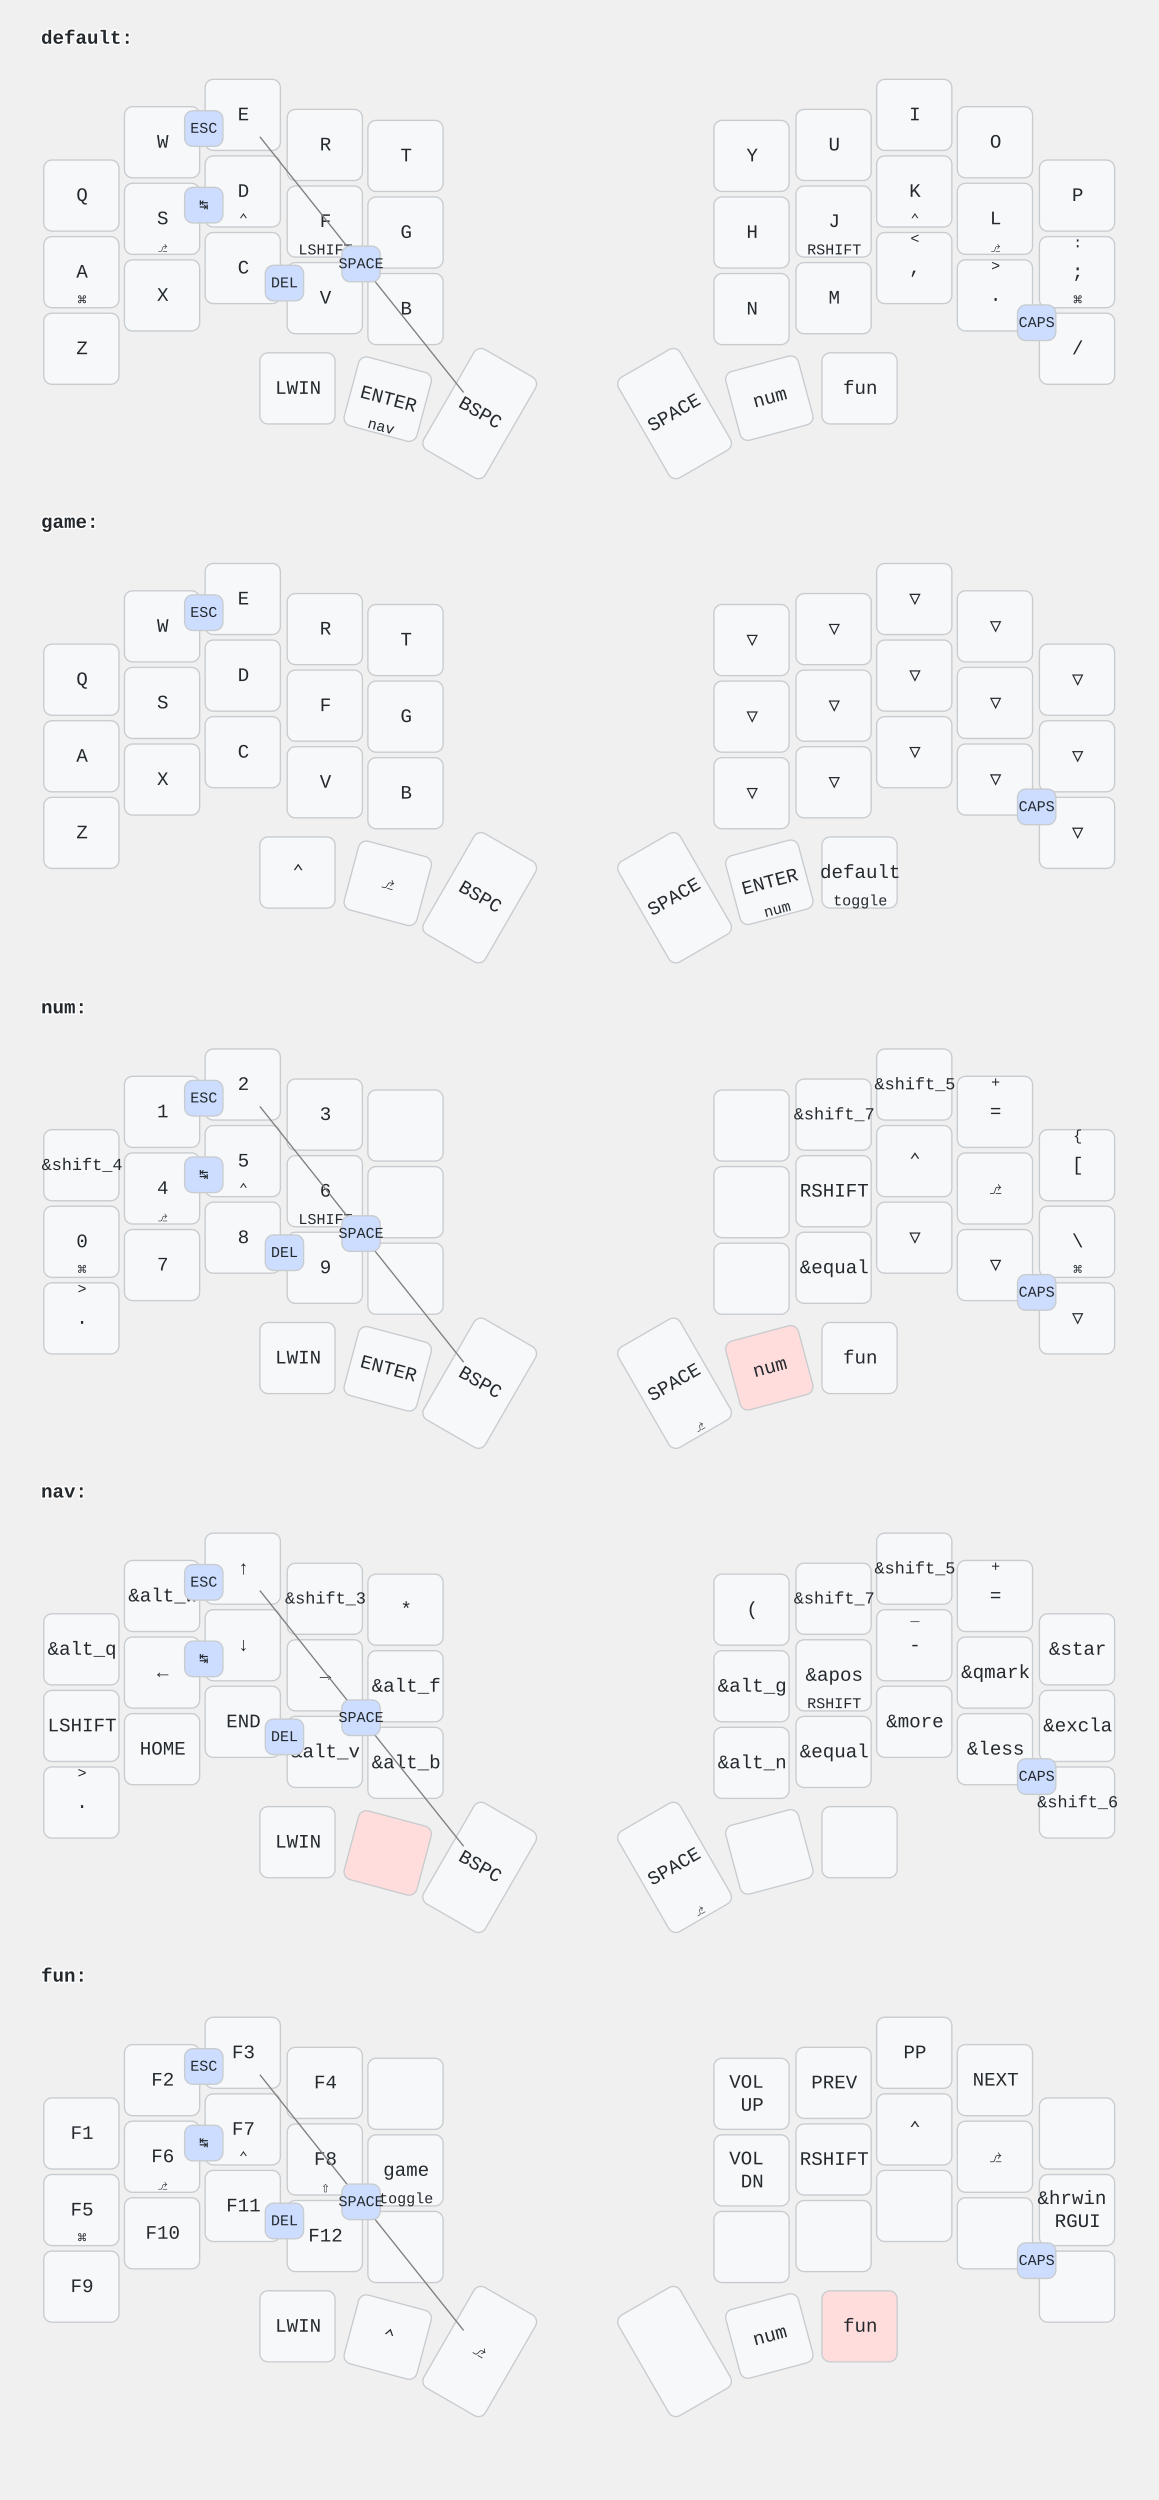
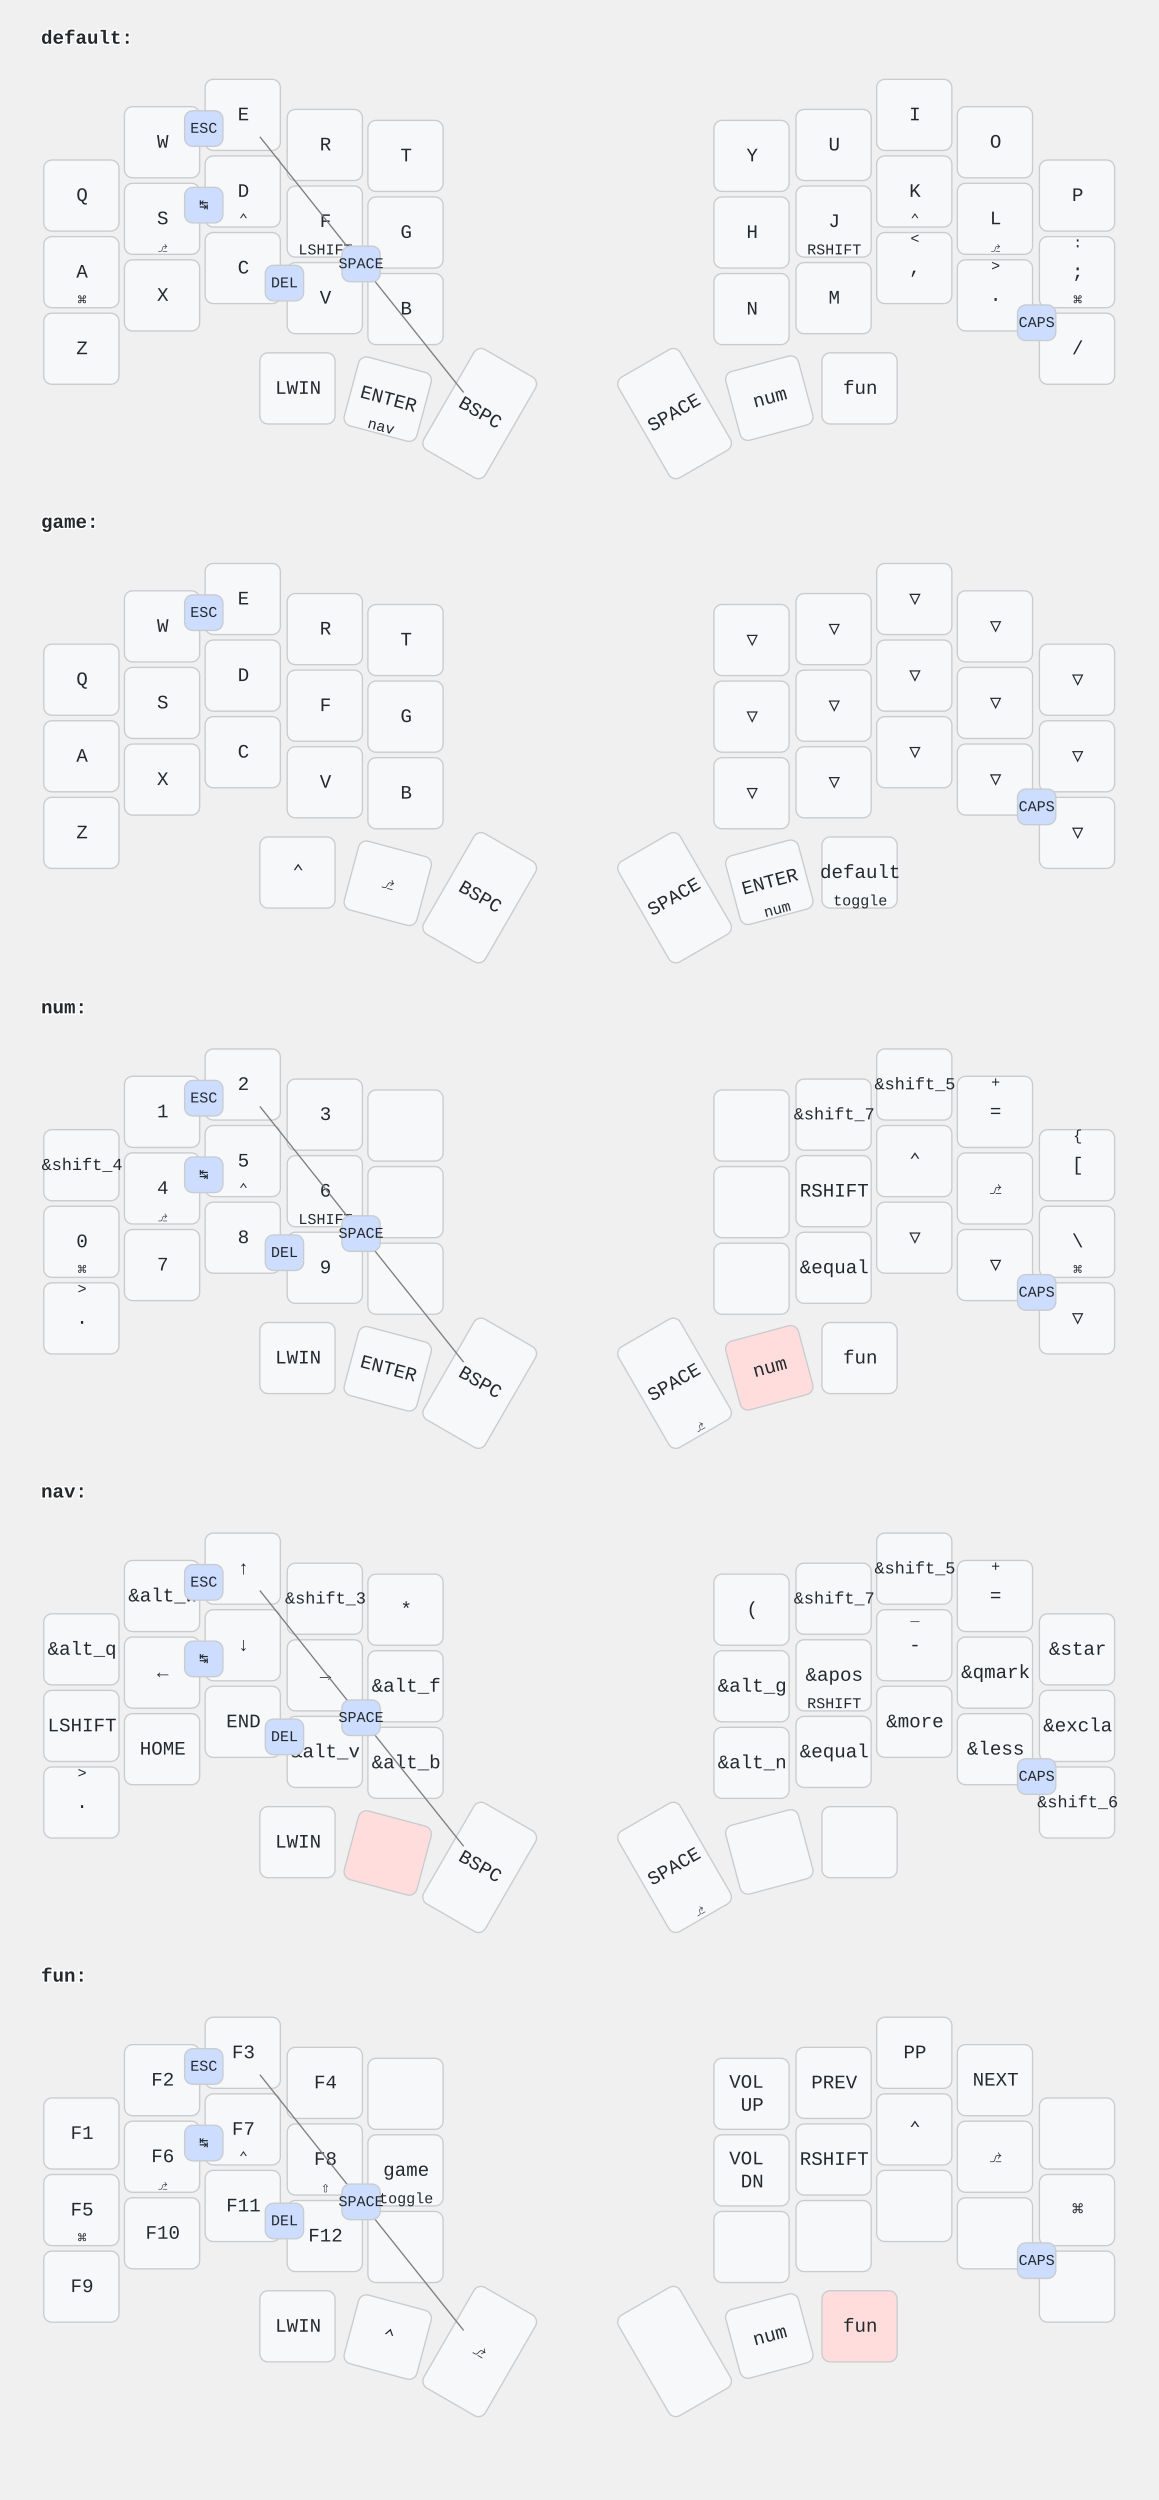
<svg xmlns="http://www.w3.org/2000/svg" width="847" height="1828" viewBox="0 0 847 1828" class="keymap">
  <style>/* font and background color specifications */
svg {
    font-family: SFMono-Regular,Consolas,Liberation Mono,Menlo,monospace;
    font-size: 14px;
    font-kerning: normal;
    text-rendering: optimizeLegibility;
    fill: #24292e;
}

/* default key styling */
rect {
    fill: #f6f8fa;
    stroke: #c9cccf;
    stroke-width: 1;
}

/* color accent for combo boxes */
rect.combo {
    fill: #cdf;
}

/* color accent for held keys */
rect.held, rect.combo.held {
    fill: #fdd;
}

/* color accent for ghost (optional) keys */
rect.ghost, rect.combo.ghost {
    fill: #ddd;
}

text {
    text-anchor: middle;
    dominant-baseline: middle;
}

/* styling for layer labels */
text.label {
    font-weight: bold;
    text-anchor: start;
    stroke: white;
    stroke-width: 2;
    paint-order: stroke;
}

/* styling for combo tap, and key hold/shifted label text */
text.combo, text.hold, text.shifted {
    font-size: 11px;
}

text.hold {
    text-anchor: middle;
    dominant-baseline: auto;
}

text.shifted {
    text-anchor: middle;
    dominant-baseline: hanging;
}

/* styling for hold/shifted label text in combo box */
text.combo.hold, text.combo.shifted {
    font-size: 8px;
}

/* styling for combo dendrons */
path {
    stroke-width: 1;
    stroke: gray;
    fill: none;
}
</style>
  <g transform="translate(30, 0)" class="layer-default">
    <text x="0" y="28" class="label" id="default">default:</text>
    <g transform="translate(0, 56)">
      <g transform="translate(30, 87)" class="key keypos-0">
        <rect rx="6" ry="6" x="-28" y="-26" width="55" height="52" class="key" />
        <text x="0" y="0" class="key tap">Q</text>
      </g>
      <g transform="translate(89, 48)" class="key keypos-1">
        <rect rx="6" ry="6" x="-28" y="-26" width="55" height="52" class="key" />
        <text x="0" y="0" class="key tap">W</text>
      </g>
      <g transform="translate(148, 28)" class="key keypos-2">
        <rect rx="6" ry="6" x="-28" y="-26" width="55" height="52" class="key" />
        <text x="0" y="0" class="key tap">E</text>
      </g>
      <g transform="translate(208, 50)" class="key keypos-3">
        <rect rx="6" ry="6" x="-28" y="-26" width="55" height="52" class="key" />
        <text x="0" y="0" class="key tap">R</text>
      </g>
      <g transform="translate(267, 58)" class="key keypos-4">
        <rect rx="6" ry="6" x="-28" y="-26" width="55" height="52" class="key" />
        <text x="0" y="0" class="key tap">T</text>
      </g>
      <g transform="translate(520, 58)" class="key keypos-5">
        <rect rx="6" ry="6" x="-28" y="-26" width="55" height="52" class="key" />
        <text x="0" y="0" class="key tap">Y</text>
      </g>
      <g transform="translate(580, 50)" class="key keypos-6">
        <rect rx="6" ry="6" x="-28" y="-26" width="55" height="52" class="key" />
        <text x="0" y="0" class="key tap">U</text>
      </g>
      <g transform="translate(639, 28)" class="key keypos-7">
        <rect rx="6" ry="6" x="-28" y="-26" width="55" height="52" class="key" />
        <text x="0" y="0" class="key tap">I</text>
      </g>
      <g transform="translate(698, 48)" class="key keypos-8">
        <rect rx="6" ry="6" x="-28" y="-26" width="55" height="52" class="key" />
        <text x="0" y="0" class="key tap">O</text>
      </g>
      <g transform="translate(758, 87)" class="key keypos-9">
        <rect rx="6" ry="6" x="-28" y="-26" width="55" height="52" class="key" />
        <text x="0" y="0" class="key tap">P</text>
      </g>
      <g transform="translate(30, 143)" class="key keypos-10">
        <rect rx="6" ry="6" x="-28" y="-26" width="55" height="52" class="key" />
        <text x="0" y="0" class="key tap">A</text>
        <text x="0" y="24" class="key hold">⌘</text>
      </g>
      <g transform="translate(89, 104)" class="key keypos-11">
        <rect rx="6" ry="6" x="-28" y="-26" width="55" height="52" class="key" />
        <text x="0" y="0" class="key tap">S</text>
        <text x="0" y="24" class="key hold">⎇</text>
      </g>
      <g transform="translate(148, 84)" class="key keypos-12">
        <rect rx="6" ry="6" x="-28" y="-26" width="55" height="52" class="key" />
        <text x="0" y="0" class="key tap">D</text>
        <text x="0" y="24" class="key hold">⌃</text>
      </g>
      <g transform="translate(208, 106)" class="key keypos-13">
        <rect rx="6" ry="6" x="-28" y="-26" width="55" height="52" class="key" />
        <text x="0" y="0" class="key tap">F</text>
        <text x="0" y="24" class="key hold">LSHIFT</text>
      </g>
      <g transform="translate(267, 114)" class="key keypos-14">
        <rect rx="6" ry="6" x="-28" y="-26" width="55" height="52" class="key" />
        <text x="0" y="0" class="key tap">G</text>
      </g>
      <g transform="translate(520, 114)" class="key keypos-15">
        <rect rx="6" ry="6" x="-28" y="-26" width="55" height="52" class="key" />
        <text x="0" y="0" class="key tap">H</text>
      </g>
      <g transform="translate(580, 106)" class="key keypos-16">
        <rect rx="6" ry="6" x="-28" y="-26" width="55" height="52" class="key" />
        <text x="0" y="0" class="key tap">J</text>
        <text x="0" y="24" class="key hold">RSHIFT</text>
      </g>
      <g transform="translate(639, 84)" class="key keypos-17">
        <rect rx="6" ry="6" x="-28" y="-26" width="55" height="52" class="key" />
        <text x="0" y="0" class="key tap">K</text>
        <text x="0" y="24" class="key hold">⌃</text>
      </g>
      <g transform="translate(698, 104)" class="key keypos-18">
        <rect rx="6" ry="6" x="-28" y="-26" width="55" height="52" class="key" />
        <text x="0" y="0" class="key tap">L</text>
        <text x="0" y="24" class="key hold">⎇</text>
      </g>
      <g transform="translate(758, 143)" class="key keypos-19">
        <rect rx="6" ry="6" x="-28" y="-26" width="55" height="52" class="key" />
        <text x="0" y="0" class="key tap">;</text>
        <text x="0" y="24" class="key hold">⌘</text>
        <text x="0" y="-24" class="key shifted">:</text>
      </g>
      <g transform="translate(30, 199)" class="key keypos-20">
        <rect rx="6" ry="6" x="-28" y="-26" width="55" height="52" class="key" />
        <text x="0" y="0" class="key tap">Z</text>
      </g>
      <g transform="translate(89, 160)" class="key keypos-21">
        <rect rx="6" ry="6" x="-28" y="-26" width="55" height="52" class="key" />
        <text x="0" y="0" class="key tap">X</text>
      </g>
      <g transform="translate(148, 140)" class="key keypos-22">
        <rect rx="6" ry="6" x="-28" y="-26" width="55" height="52" class="key" />
        <text x="0" y="0" class="key tap">C</text>
      </g>
      <g transform="translate(208, 162)" class="key keypos-23">
        <rect rx="6" ry="6" x="-28" y="-26" width="55" height="52" class="key" />
        <text x="0" y="0" class="key tap">V</text>
      </g>
      <g transform="translate(267, 170)" class="key keypos-24">
        <rect rx="6" ry="6" x="-28" y="-26" width="55" height="52" class="key" />
        <text x="0" y="0" class="key tap">B</text>
      </g>
      <g transform="translate(520, 170)" class="key keypos-25">
        <rect rx="6" ry="6" x="-28" y="-26" width="55" height="52" class="key" />
        <text x="0" y="0" class="key tap">N</text>
      </g>
      <g transform="translate(580, 162)" class="key keypos-26">
        <rect rx="6" ry="6" x="-28" y="-26" width="55" height="52" class="key" />
        <text x="0" y="0" class="key tap">M</text>
      </g>
      <g transform="translate(639, 140)" class="key keypos-27">
        <rect rx="6" ry="6" x="-28" y="-26" width="55" height="52" class="key" />
        <text x="0" y="0" class="key tap">,</text>
        <text x="0" y="-24" class="key shifted">&lt;</text>
      </g>
      <g transform="translate(698, 160)" class="key keypos-28">
        <rect rx="6" ry="6" x="-28" y="-26" width="55" height="52" class="key" />
        <text x="0" y="0" class="key tap">.</text>
        <text x="0" y="-24" class="key shifted">&gt;</text>
      </g>
      <g transform="translate(758, 199)" class="key keypos-29">
        <rect rx="6" ry="6" x="-28" y="-26" width="55" height="52" class="key" />
        <text x="0" y="0" class="key tap">/</text>
      </g>
      <g transform="translate(188, 228)" class="key keypos-30">
        <rect rx="6" ry="6" x="-28" y="-26" width="55" height="52" class="key" />
        <text x="0" y="0" class="key tap">LWIN</text>
      </g>
      <g transform="translate(254, 236) rotate(15.0)" class="key keypos-31">
        <rect rx="6" ry="6" x="-28" y="-26" width="55" height="52" class="key" />
        <text x="0" y="0" class="key tap">ENTER</text>
        <a href="#nav">
          <text x="0" y="24" class="key hold layer-activator">nav</text>
        </a>
      </g>
      <g transform="translate(321, 246) rotate(30.0)" class="key keypos-32">
        <rect rx="6" ry="6" x="-26" y="-42" width="52" height="85" class="key" />
        <text x="0" y="0" class="key tap">BSPC</text>
      </g>
      <g transform="translate(463, 246) rotate(-30.0)" class="key keypos-33">
        <rect rx="6" ry="6" x="-26" y="-42" width="52" height="85" class="key" />
        <text x="0" y="0" class="key tap">SPACE</text>
      </g>
      <g transform="translate(533, 235) rotate(-15.0)" class="key keypos-34">
        <rect rx="6" ry="6" x="-28" y="-26" width="55" height="52" class="key" />
        <a href="#num">
          <text x="0" y="0" class="key tap layer-activator">num</text>
        </a>
      </g>
      <g transform="translate(599, 228)" class="key keypos-35">
        <rect rx="6" ry="6" x="-28" y="-26" width="55" height="52" class="key" />
        <a href="#fun">
          <text x="0" y="0" class="key tap layer-activator">fun</text>
        </a>
      </g>
      <g class="combo combopos-0">
        <rect rx="6" ry="6" x="105" y="25" width="28" height="26" class="combo" />
        <text x="119" y="38" class="combo tap">ESC</text>
      </g>
      <g class="combo combopos-1">
        <rect rx="6" ry="6" x="105" y="81" width="28" height="26" class="combo" />
        <text x="119" y="94" class="combo tap">↹</text>
      </g>
      <g class="combo combopos-2">
        <rect rx="6" ry="6" x="714" y="167" width="28" height="26" class="combo" />
        <text x="728" y="180" class="combo tap">CAPS</text>
      </g>
      <g class="combo combopos-3">
        <rect rx="6" ry="6" x="164" y="138" width="28" height="26" class="combo" />
        <text x="178" y="151" class="combo tap">DEL</text>
      </g>
      <g class="combo combopos-4">
        <path d="M234,137 l-74,-93" class="combo" />
        <path d="M234,137 l75,94" class="combo" />
        <rect rx="6" ry="6" x="220" y="124" width="28" height="26" class="combo" />
        <text x="234" y="137" class="combo tap">SPACE</text>
      </g>
    </g>
  </g>
  <g transform="translate(30, 354)" class="layer-game">
    <text x="0" y="28" class="label" id="game">game:</text>
    <g transform="translate(0, 56)">
      <g transform="translate(30, 87)" class="key keypos-0">
        <rect rx="6" ry="6" x="-28" y="-26" width="55" height="52" class="key" />
        <text x="0" y="0" class="key tap">Q</text>
      </g>
      <g transform="translate(89, 48)" class="key keypos-1">
        <rect rx="6" ry="6" x="-28" y="-26" width="55" height="52" class="key" />
        <text x="0" y="0" class="key tap">W</text>
      </g>
      <g transform="translate(148, 28)" class="key keypos-2">
        <rect rx="6" ry="6" x="-28" y="-26" width="55" height="52" class="key" />
        <text x="0" y="0" class="key tap">E</text>
      </g>
      <g transform="translate(208, 50)" class="key keypos-3">
        <rect rx="6" ry="6" x="-28" y="-26" width="55" height="52" class="key" />
        <text x="0" y="0" class="key tap">R</text>
      </g>
      <g transform="translate(267, 58)" class="key keypos-4">
        <rect rx="6" ry="6" x="-28" y="-26" width="55" height="52" class="key" />
        <text x="0" y="0" class="key tap">T</text>
      </g>
      <g transform="translate(520, 58)" class="key trans keypos-5">
        <rect rx="6" ry="6" x="-28" y="-26" width="55" height="52" class="key trans" />
        <text x="0" y="0" class="key trans tap">▽</text>
      </g>
      <g transform="translate(580, 50)" class="key trans keypos-6">
        <rect rx="6" ry="6" x="-28" y="-26" width="55" height="52" class="key trans" />
        <text x="0" y="0" class="key trans tap">▽</text>
      </g>
      <g transform="translate(639, 28)" class="key trans keypos-7">
        <rect rx="6" ry="6" x="-28" y="-26" width="55" height="52" class="key trans" />
        <text x="0" y="0" class="key trans tap">▽</text>
      </g>
      <g transform="translate(698, 48)" class="key trans keypos-8">
        <rect rx="6" ry="6" x="-28" y="-26" width="55" height="52" class="key trans" />
        <text x="0" y="0" class="key trans tap">▽</text>
      </g>
      <g transform="translate(758, 87)" class="key trans keypos-9">
        <rect rx="6" ry="6" x="-28" y="-26" width="55" height="52" class="key trans" />
        <text x="0" y="0" class="key trans tap">▽</text>
      </g>
      <g transform="translate(30, 143)" class="key keypos-10">
        <rect rx="6" ry="6" x="-28" y="-26" width="55" height="52" class="key" />
        <text x="0" y="0" class="key tap">A</text>
      </g>
      <g transform="translate(89, 104)" class="key keypos-11">
        <rect rx="6" ry="6" x="-28" y="-26" width="55" height="52" class="key" />
        <text x="0" y="0" class="key tap">S</text>
      </g>
      <g transform="translate(148, 84)" class="key keypos-12">
        <rect rx="6" ry="6" x="-28" y="-26" width="55" height="52" class="key" />
        <text x="0" y="0" class="key tap">D</text>
      </g>
      <g transform="translate(208, 106)" class="key keypos-13">
        <rect rx="6" ry="6" x="-28" y="-26" width="55" height="52" class="key" />
        <text x="0" y="0" class="key tap">F</text>
      </g>
      <g transform="translate(267, 114)" class="key keypos-14">
        <rect rx="6" ry="6" x="-28" y="-26" width="55" height="52" class="key" />
        <text x="0" y="0" class="key tap">G</text>
      </g>
      <g transform="translate(520, 114)" class="key trans keypos-15">
        <rect rx="6" ry="6" x="-28" y="-26" width="55" height="52" class="key trans" />
        <text x="0" y="0" class="key trans tap">▽</text>
      </g>
      <g transform="translate(580, 106)" class="key trans keypos-16">
        <rect rx="6" ry="6" x="-28" y="-26" width="55" height="52" class="key trans" />
        <text x="0" y="0" class="key trans tap">▽</text>
      </g>
      <g transform="translate(639, 84)" class="key trans keypos-17">
        <rect rx="6" ry="6" x="-28" y="-26" width="55" height="52" class="key trans" />
        <text x="0" y="0" class="key trans tap">▽</text>
      </g>
      <g transform="translate(698, 104)" class="key trans keypos-18">
        <rect rx="6" ry="6" x="-28" y="-26" width="55" height="52" class="key trans" />
        <text x="0" y="0" class="key trans tap">▽</text>
      </g>
      <g transform="translate(758, 143)" class="key trans keypos-19">
        <rect rx="6" ry="6" x="-28" y="-26" width="55" height="52" class="key trans" />
        <text x="0" y="0" class="key trans tap">▽</text>
      </g>
      <g transform="translate(30, 199)" class="key keypos-20">
        <rect rx="6" ry="6" x="-28" y="-26" width="55" height="52" class="key" />
        <text x="0" y="0" class="key tap">Z</text>
      </g>
      <g transform="translate(89, 160)" class="key keypos-21">
        <rect rx="6" ry="6" x="-28" y="-26" width="55" height="52" class="key" />
        <text x="0" y="0" class="key tap">X</text>
      </g>
      <g transform="translate(148, 140)" class="key keypos-22">
        <rect rx="6" ry="6" x="-28" y="-26" width="55" height="52" class="key" />
        <text x="0" y="0" class="key tap">C</text>
      </g>
      <g transform="translate(208, 162)" class="key keypos-23">
        <rect rx="6" ry="6" x="-28" y="-26" width="55" height="52" class="key" />
        <text x="0" y="0" class="key tap">V</text>
      </g>
      <g transform="translate(267, 170)" class="key keypos-24">
        <rect rx="6" ry="6" x="-28" y="-26" width="55" height="52" class="key" />
        <text x="0" y="0" class="key tap">B</text>
      </g>
      <g transform="translate(520, 170)" class="key trans keypos-25">
        <rect rx="6" ry="6" x="-28" y="-26" width="55" height="52" class="key trans" />
        <text x="0" y="0" class="key trans tap">▽</text>
      </g>
      <g transform="translate(580, 162)" class="key trans keypos-26">
        <rect rx="6" ry="6" x="-28" y="-26" width="55" height="52" class="key trans" />
        <text x="0" y="0" class="key trans tap">▽</text>
      </g>
      <g transform="translate(639, 140)" class="key trans keypos-27">
        <rect rx="6" ry="6" x="-28" y="-26" width="55" height="52" class="key trans" />
        <text x="0" y="0" class="key trans tap">▽</text>
      </g>
      <g transform="translate(698, 160)" class="key trans keypos-28">
        <rect rx="6" ry="6" x="-28" y="-26" width="55" height="52" class="key trans" />
        <text x="0" y="0" class="key trans tap">▽</text>
      </g>
      <g transform="translate(758, 199)" class="key trans keypos-29">
        <rect rx="6" ry="6" x="-28" y="-26" width="55" height="52" class="key trans" />
        <text x="0" y="0" class="key trans tap">▽</text>
      </g>
      <g transform="translate(188, 228)" class="key keypos-30">
        <rect rx="6" ry="6" x="-28" y="-26" width="55" height="52" class="key" />
        <text x="0" y="0" class="key tap">⌃</text>
      </g>
      <g transform="translate(254, 236) rotate(15.0)" class="key keypos-31">
        <rect rx="6" ry="6" x="-28" y="-26" width="55" height="52" class="key" />
        <text x="0" y="0" class="key tap">⎇</text>
      </g>
      <g transform="translate(321, 246) rotate(30.0)" class="key keypos-32">
        <rect rx="6" ry="6" x="-26" y="-42" width="52" height="85" class="key" />
        <text x="0" y="0" class="key tap">BSPC</text>
      </g>
      <g transform="translate(463, 246) rotate(-30.0)" class="key keypos-33">
        <rect rx="6" ry="6" x="-26" y="-42" width="52" height="85" class="key" />
        <text x="0" y="0" class="key tap">SPACE</text>
      </g>
      <g transform="translate(533, 235) rotate(-15.0)" class="key keypos-34">
        <rect rx="6" ry="6" x="-28" y="-26" width="55" height="52" class="key" />
        <text x="0" y="0" class="key tap">ENTER</text>
        <a href="#num">
          <text x="0" y="24" class="key hold layer-activator">num</text>
        </a>
      </g>
      <g transform="translate(599, 228)" class="key keypos-35">
        <rect rx="6" ry="6" x="-28" y="-26" width="55" height="52" class="key" />
        <a href="#default">
          <text x="0" y="0" class="key tap layer-activator">default</text>
        </a>
        <text x="0" y="24" class="key hold">toggle</text>
      </g>
      <g class="combo combopos-0">
        <rect rx="6" ry="6" x="105" y="25" width="28" height="26" class="combo" />
        <text x="119" y="38" class="combo tap">ESC</text>
      </g>
      <g class="combo combopos-1">
        <rect rx="6" ry="6" x="714" y="167" width="28" height="26" class="combo" />
        <text x="728" y="180" class="combo tap">CAPS</text>
      </g>
    </g>
  </g>
  <g transform="translate(30, 709)" class="layer-num">
    <text x="0" y="28" class="label" id="num">num:</text>
    <g transform="translate(0, 56)">
      <g transform="translate(30, 87)" class="key keypos-0">
        <rect rx="6" ry="6" x="-28" y="-26" width="55" height="52" class="key" />
        <text x="0" y="0" class="key tap">
          <tspan style="font-size: 88%">&amp;shift_4</tspan>
        </text>
      </g>
      <g transform="translate(89, 48)" class="key keypos-1">
        <rect rx="6" ry="6" x="-28" y="-26" width="55" height="52" class="key" />
        <text x="0" y="0" class="key tap">1</text>
      </g>
      <g transform="translate(148, 28)" class="key keypos-2">
        <rect rx="6" ry="6" x="-28" y="-26" width="55" height="52" class="key" />
        <text x="0" y="0" class="key tap">2</text>
      </g>
      <g transform="translate(208, 50)" class="key keypos-3">
        <rect rx="6" ry="6" x="-28" y="-26" width="55" height="52" class="key" />
        <text x="0" y="0" class="key tap">3</text>
      </g>
      <g transform="translate(267, 58)" class="key keypos-4">
        <rect rx="6" ry="6" x="-28" y="-26" width="55" height="52" class="key" />
      </g>
      <g transform="translate(520, 58)" class="key keypos-5">
        <rect rx="6" ry="6" x="-28" y="-26" width="55" height="52" class="key" />
      </g>
      <g transform="translate(580, 50)" class="key keypos-6">
        <rect rx="6" ry="6" x="-28" y="-26" width="55" height="52" class="key" />
        <text x="0" y="0" class="key tap">
          <tspan style="font-size: 88%">&amp;shift_7</tspan>
        </text>
      </g>
      <g transform="translate(639, 28)" class="key keypos-7">
        <rect rx="6" ry="6" x="-28" y="-26" width="55" height="52" class="key" />
        <text x="0" y="0" class="key tap">
          <tspan style="font-size: 88%">&amp;shift_5</tspan>
        </text>
      </g>
      <g transform="translate(698, 48)" class="key keypos-8">
        <rect rx="6" ry="6" x="-28" y="-26" width="55" height="52" class="key" />
        <text x="0" y="0" class="key tap">=</text>
        <text x="0" y="-24" class="key shifted">+</text>
      </g>
      <g transform="translate(758, 87)" class="key keypos-9">
        <rect rx="6" ry="6" x="-28" y="-26" width="55" height="52" class="key" />
        <text x="0" y="0" class="key tap">[</text>
        <text x="0" y="-24" class="key shifted">{</text>
      </g>
      <g transform="translate(30, 143)" class="key keypos-10">
        <rect rx="6" ry="6" x="-28" y="-26" width="55" height="52" class="key" />
        <text x="0" y="0" class="key tap">0</text>
        <text x="0" y="24" class="key hold">⌘</text>
      </g>
      <g transform="translate(89, 104)" class="key keypos-11">
        <rect rx="6" ry="6" x="-28" y="-26" width="55" height="52" class="key" />
        <text x="0" y="0" class="key tap">4</text>
        <text x="0" y="24" class="key hold">⎇</text>
      </g>
      <g transform="translate(148, 84)" class="key keypos-12">
        <rect rx="6" ry="6" x="-28" y="-26" width="55" height="52" class="key" />
        <text x="0" y="0" class="key tap">5</text>
        <text x="0" y="24" class="key hold">⌃</text>
      </g>
      <g transform="translate(208, 106)" class="key keypos-13">
        <rect rx="6" ry="6" x="-28" y="-26" width="55" height="52" class="key" />
        <text x="0" y="0" class="key tap">6</text>
        <text x="0" y="24" class="key hold">LSHIFT</text>
      </g>
      <g transform="translate(267, 114)" class="key keypos-14">
        <rect rx="6" ry="6" x="-28" y="-26" width="55" height="52" class="key" />
      </g>
      <g transform="translate(520, 114)" class="key keypos-15">
        <rect rx="6" ry="6" x="-28" y="-26" width="55" height="52" class="key" />
      </g>
      <g transform="translate(580, 106)" class="key keypos-16">
        <rect rx="6" ry="6" x="-28" y="-26" width="55" height="52" class="key" />
        <text x="0" y="0" class="key tap">RSHIFT</text>
      </g>
      <g transform="translate(639, 84)" class="key keypos-17">
        <rect rx="6" ry="6" x="-28" y="-26" width="55" height="52" class="key" />
        <text x="0" y="0" class="key tap">⌃</text>
      </g>
      <g transform="translate(698, 104)" class="key keypos-18">
        <rect rx="6" ry="6" x="-28" y="-26" width="55" height="52" class="key" />
        <text x="0" y="0" class="key tap">⎇</text>
      </g>
      <g transform="translate(758, 143)" class="key keypos-19">
        <rect rx="6" ry="6" x="-28" y="-26" width="55" height="52" class="key" />
        <text x="0" y="0" class="key tap">\</text>
        <text x="0" y="24" class="key hold">⌘</text>
      </g>
      <g transform="translate(30, 199)" class="key keypos-20">
        <rect rx="6" ry="6" x="-28" y="-26" width="55" height="52" class="key" />
        <text x="0" y="0" class="key tap">.</text>
        <text x="0" y="-24" class="key shifted">&gt;</text>
      </g>
      <g transform="translate(89, 160)" class="key keypos-21">
        <rect rx="6" ry="6" x="-28" y="-26" width="55" height="52" class="key" />
        <text x="0" y="0" class="key tap">7</text>
      </g>
      <g transform="translate(148, 140)" class="key keypos-22">
        <rect rx="6" ry="6" x="-28" y="-26" width="55" height="52" class="key" />
        <text x="0" y="0" class="key tap">8</text>
      </g>
      <g transform="translate(208, 162)" class="key keypos-23">
        <rect rx="6" ry="6" x="-28" y="-26" width="55" height="52" class="key" />
        <text x="0" y="0" class="key tap">9</text>
      </g>
      <g transform="translate(267, 170)" class="key keypos-24">
        <rect rx="6" ry="6" x="-28" y="-26" width="55" height="52" class="key" />
      </g>
      <g transform="translate(520, 170)" class="key keypos-25">
        <rect rx="6" ry="6" x="-28" y="-26" width="55" height="52" class="key" />
      </g>
      <g transform="translate(580, 162)" class="key keypos-26">
        <rect rx="6" ry="6" x="-28" y="-26" width="55" height="52" class="key" />
        <text x="0" y="0" class="key tap">&amp;equal</text>
      </g>
      <g transform="translate(639, 140)" class="key trans keypos-27">
        <rect rx="6" ry="6" x="-28" y="-26" width="55" height="52" class="key trans" />
        <text x="0" y="0" class="key trans tap">▽</text>
      </g>
      <g transform="translate(698, 160)" class="key trans keypos-28">
        <rect rx="6" ry="6" x="-28" y="-26" width="55" height="52" class="key trans" />
        <text x="0" y="0" class="key trans tap">▽</text>
      </g>
      <g transform="translate(758, 199)" class="key trans keypos-29">
        <rect rx="6" ry="6" x="-28" y="-26" width="55" height="52" class="key trans" />
        <text x="0" y="0" class="key trans tap">▽</text>
      </g>
      <g transform="translate(188, 228)" class="key keypos-30">
        <rect rx="6" ry="6" x="-28" y="-26" width="55" height="52" class="key" />
        <text x="0" y="0" class="key tap">LWIN</text>
      </g>
      <g transform="translate(254, 236) rotate(15.0)" class="key keypos-31">
        <rect rx="6" ry="6" x="-28" y="-26" width="55" height="52" class="key" />
        <text x="0" y="0" class="key tap">ENTER</text>
      </g>
      <g transform="translate(321, 246) rotate(30.0)" class="key keypos-32">
        <rect rx="6" ry="6" x="-26" y="-42" width="52" height="85" class="key" />
        <text x="0" y="0" class="key tap">BSPC</text>
      </g>
      <g transform="translate(463, 246) rotate(-30.0)" class="key keypos-33">
        <rect rx="6" ry="6" x="-26" y="-42" width="52" height="85" class="key" />
        <text x="0" y="0" class="key tap">SPACE</text>
        <text x="0" y="40" class="key hold">⎇</text>
      </g>
      <g transform="translate(533, 235) rotate(-15.0)" class="key held keypos-34">
        <rect rx="6" ry="6" x="-28" y="-26" width="55" height="52" class="key held" />
        <a href="#num">
          <text x="0" y="0" class="key held tap layer-activator">num</text>
        </a>
      </g>
      <g transform="translate(599, 228)" class="key keypos-35">
        <rect rx="6" ry="6" x="-28" y="-26" width="55" height="52" class="key" />
        <a href="#fun">
          <text x="0" y="0" class="key tap layer-activator">fun</text>
        </a>
      </g>
      <g class="combo combopos-0">
        <rect rx="6" ry="6" x="105" y="25" width="28" height="26" class="combo" />
        <text x="119" y="38" class="combo tap">ESC</text>
      </g>
      <g class="combo combopos-1">
        <rect rx="6" ry="6" x="105" y="81" width="28" height="26" class="combo" />
        <text x="119" y="94" class="combo tap">↹</text>
      </g>
      <g class="combo combopos-2">
        <rect rx="6" ry="6" x="714" y="167" width="28" height="26" class="combo" />
        <text x="728" y="180" class="combo tap">CAPS</text>
      </g>
      <g class="combo combopos-3">
        <rect rx="6" ry="6" x="164" y="138" width="28" height="26" class="combo" />
        <text x="178" y="151" class="combo tap">DEL</text>
      </g>
      <g class="combo combopos-4">
        <path d="M234,137 l-74,-93" class="combo" />
        <path d="M234,137 l75,94" class="combo" />
        <rect rx="6" ry="6" x="220" y="124" width="28" height="26" class="combo" />
        <text x="234" y="137" class="combo tap">SPACE</text>
      </g>
    </g>
  </g>
  <g transform="translate(30, 1063)" class="layer-nav">
    <text x="0" y="28" class="label" id="nav">nav:</text>
    <g transform="translate(0, 56)">
      <g transform="translate(30, 87)" class="key keypos-0">
        <rect rx="6" ry="6" x="-28" y="-26" width="55" height="52" class="key" />
        <text x="0" y="0" class="key tap">&amp;alt_q</text>
      </g>
      <g transform="translate(89, 48)" class="key keypos-1">
        <rect rx="6" ry="6" x="-28" y="-26" width="55" height="52" class="key" />
        <text x="0" y="0" class="key tap">&amp;alt_w</text>
      </g>
      <g transform="translate(148, 28)" class="key keypos-2">
        <rect rx="6" ry="6" x="-28" y="-26" width="55" height="52" class="key" />
        <text x="0" y="0" class="key tap">↑</text>
      </g>
      <g transform="translate(208, 50)" class="key keypos-3">
        <rect rx="6" ry="6" x="-28" y="-26" width="55" height="52" class="key" />
        <text x="0" y="0" class="key tap">
          <tspan style="font-size: 88%">&amp;shift_3</tspan>
        </text>
      </g>
      <g transform="translate(267, 58)" class="key keypos-4">
        <rect rx="6" ry="6" x="-28" y="-26" width="55" height="52" class="key" />
        <text x="0" y="0" class="key tap">*</text>
      </g>
      <g transform="translate(520, 58)" class="key keypos-5">
        <rect rx="6" ry="6" x="-28" y="-26" width="55" height="52" class="key" />
        <text x="0" y="0" class="key tap">(</text>
      </g>
      <g transform="translate(580, 50)" class="key keypos-6">
        <rect rx="6" ry="6" x="-28" y="-26" width="55" height="52" class="key" />
        <text x="0" y="0" class="key tap">
          <tspan style="font-size: 88%">&amp;shift_7</tspan>
        </text>
      </g>
      <g transform="translate(639, 28)" class="key keypos-7">
        <rect rx="6" ry="6" x="-28" y="-26" width="55" height="52" class="key" />
        <text x="0" y="0" class="key tap">
          <tspan style="font-size: 88%">&amp;shift_5</tspan>
        </text>
      </g>
      <g transform="translate(698, 48)" class="key keypos-8">
        <rect rx="6" ry="6" x="-28" y="-26" width="55" height="52" class="key" />
        <text x="0" y="0" class="key tap">=</text>
        <text x="0" y="-24" class="key shifted">+</text>
      </g>
      <g transform="translate(758, 87)" class="key keypos-9">
        <rect rx="6" ry="6" x="-28" y="-26" width="55" height="52" class="key" />
        <text x="0" y="0" class="key tap">&amp;star</text>
      </g>
      <g transform="translate(30, 143)" class="key keypos-10">
        <rect rx="6" ry="6" x="-28" y="-26" width="55" height="52" class="key" />
        <text x="0" y="0" class="key tap">LSHIFT</text>
      </g>
      <g transform="translate(89, 104)" class="key keypos-11">
        <rect rx="6" ry="6" x="-28" y="-26" width="55" height="52" class="key" />
        <text x="0" y="0" class="key tap">←</text>
      </g>
      <g transform="translate(148, 84)" class="key keypos-12">
        <rect rx="6" ry="6" x="-28" y="-26" width="55" height="52" class="key" />
        <text x="0" y="0" class="key tap">↓</text>
      </g>
      <g transform="translate(208, 106)" class="key keypos-13">
        <rect rx="6" ry="6" x="-28" y="-26" width="55" height="52" class="key" />
        <text x="0" y="0" class="key tap">→</text>
      </g>
      <g transform="translate(267, 114)" class="key keypos-14">
        <rect rx="6" ry="6" x="-28" y="-26" width="55" height="52" class="key" />
        <text x="0" y="0" class="key tap">&amp;alt_f</text>
      </g>
      <g transform="translate(520, 114)" class="key keypos-15">
        <rect rx="6" ry="6" x="-28" y="-26" width="55" height="52" class="key" />
        <text x="0" y="0" class="key tap">&amp;alt_g</text>
      </g>
      <g transform="translate(580, 106)" class="key keypos-16">
        <rect rx="6" ry="6" x="-28" y="-26" width="55" height="52" class="key" />
        <text x="0" y="0" class="key tap">&amp;apos</text>
        <text x="0" y="24" class="key hold">RSHIFT</text>
      </g>
      <g transform="translate(639, 84)" class="key keypos-17">
        <rect rx="6" ry="6" x="-28" y="-26" width="55" height="52" class="key" />
        <text x="0" y="0" class="key tap">-</text>
        <text x="0" y="-24" class="key shifted">_</text>
      </g>
      <g transform="translate(698, 104)" class="key keypos-18">
        <rect rx="6" ry="6" x="-28" y="-26" width="55" height="52" class="key" />
        <text x="0" y="0" class="key tap">&amp;qmark</text>
      </g>
      <g transform="translate(758, 143)" class="key keypos-19">
        <rect rx="6" ry="6" x="-28" y="-26" width="55" height="52" class="key" />
        <text x="0" y="0" class="key tap">&amp;excla</text>
      </g>
      <g transform="translate(30, 199)" class="key keypos-20">
        <rect rx="6" ry="6" x="-28" y="-26" width="55" height="52" class="key" />
        <text x="0" y="0" class="key tap">.</text>
        <text x="0" y="-24" class="key shifted">&gt;</text>
      </g>
      <g transform="translate(89, 160)" class="key keypos-21">
        <rect rx="6" ry="6" x="-28" y="-26" width="55" height="52" class="key" />
        <text x="0" y="0" class="key tap">HOME</text>
      </g>
      <g transform="translate(148, 140)" class="key keypos-22">
        <rect rx="6" ry="6" x="-28" y="-26" width="55" height="52" class="key" />
        <text x="0" y="0" class="key tap">END</text>
      </g>
      <g transform="translate(208, 162)" class="key keypos-23">
        <rect rx="6" ry="6" x="-28" y="-26" width="55" height="52" class="key" />
        <text x="0" y="0" class="key tap">&amp;alt_v</text>
      </g>
      <g transform="translate(267, 170)" class="key keypos-24">
        <rect rx="6" ry="6" x="-28" y="-26" width="55" height="52" class="key" />
        <text x="0" y="0" class="key tap">&amp;alt_b</text>
      </g>
      <g transform="translate(520, 170)" class="key keypos-25">
        <rect rx="6" ry="6" x="-28" y="-26" width="55" height="52" class="key" />
        <text x="0" y="0" class="key tap">&amp;alt_n</text>
      </g>
      <g transform="translate(580, 162)" class="key keypos-26">
        <rect rx="6" ry="6" x="-28" y="-26" width="55" height="52" class="key" />
        <text x="0" y="0" class="key tap">&amp;equal</text>
      </g>
      <g transform="translate(639, 140)" class="key keypos-27">
        <rect rx="6" ry="6" x="-28" y="-26" width="55" height="52" class="key" />
        <text x="0" y="0" class="key tap">&amp;more</text>
      </g>
      <g transform="translate(698, 160)" class="key keypos-28">
        <rect rx="6" ry="6" x="-28" y="-26" width="55" height="52" class="key" />
        <text x="0" y="0" class="key tap">&amp;less</text>
      </g>
      <g transform="translate(758, 199)" class="key keypos-29">
        <rect rx="6" ry="6" x="-28" y="-26" width="55" height="52" class="key" />
        <text x="0" y="0" class="key tap">
          <tspan style="font-size: 88%">&amp;shift_6</tspan>
        </text>
      </g>
      <g transform="translate(188, 228)" class="key keypos-30">
        <rect rx="6" ry="6" x="-28" y="-26" width="55" height="52" class="key" />
        <text x="0" y="0" class="key tap">LWIN</text>
      </g>
      <g transform="translate(254, 236) rotate(15.0)" class="key held keypos-31">
        <rect rx="6" ry="6" x="-28" y="-26" width="55" height="52" class="key held" />
      </g>
      <g transform="translate(321, 246) rotate(30.0)" class="key keypos-32">
        <rect rx="6" ry="6" x="-26" y="-42" width="52" height="85" class="key" />
        <text x="0" y="0" class="key tap">BSPC</text>
      </g>
      <g transform="translate(463, 246) rotate(-30.0)" class="key keypos-33">
        <rect rx="6" ry="6" x="-26" y="-42" width="52" height="85" class="key" />
        <text x="0" y="0" class="key tap">SPACE</text>
        <text x="0" y="40" class="key hold">⎇</text>
      </g>
      <g transform="translate(533, 235) rotate(-15.0)" class="key keypos-34">
        <rect rx="6" ry="6" x="-28" y="-26" width="55" height="52" class="key" />
      </g>
      <g transform="translate(599, 228)" class="key keypos-35">
        <rect rx="6" ry="6" x="-28" y="-26" width="55" height="52" class="key" />
      </g>
      <g class="combo combopos-0">
        <rect rx="6" ry="6" x="105" y="25" width="28" height="26" class="combo" />
        <text x="119" y="38" class="combo tap">ESC</text>
      </g>
      <g class="combo combopos-1">
        <rect rx="6" ry="6" x="105" y="81" width="28" height="26" class="combo" />
        <text x="119" y="94" class="combo tap">↹</text>
      </g>
      <g class="combo combopos-2">
        <rect rx="6" ry="6" x="714" y="167" width="28" height="26" class="combo" />
        <text x="728" y="180" class="combo tap">CAPS</text>
      </g>
      <g class="combo combopos-3">
        <rect rx="6" ry="6" x="164" y="138" width="28" height="26" class="combo" />
        <text x="178" y="151" class="combo tap">DEL</text>
      </g>
      <g class="combo combopos-4">
        <path d="M234,137 l-74,-93" class="combo" />
        <path d="M234,137 l75,94" class="combo" />
        <rect rx="6" ry="6" x="220" y="124" width="28" height="26" class="combo" />
        <text x="234" y="137" class="combo tap">SPACE</text>
      </g>
    </g>
  </g>
  <g transform="translate(30, 1417)" class="layer-fun">
    <text x="0" y="28" class="label" id="fun">fun:</text>
    <g transform="translate(0, 56)">
      <g transform="translate(30, 87)" class="key keypos-0">
        <rect rx="6" ry="6" x="-28" y="-26" width="55" height="52" class="key" />
        <text x="0" y="0" class="key tap">F1</text>
      </g>
      <g transform="translate(89, 48)" class="key keypos-1">
        <rect rx="6" ry="6" x="-28" y="-26" width="55" height="52" class="key" />
        <text x="0" y="0" class="key tap">F2</text>
      </g>
      <g transform="translate(148, 28)" class="key keypos-2">
        <rect rx="6" ry="6" x="-28" y="-26" width="55" height="52" class="key" />
        <text x="0" y="0" class="key tap">F3</text>
      </g>
      <g transform="translate(208, 50)" class="key keypos-3">
        <rect rx="6" ry="6" x="-28" y="-26" width="55" height="52" class="key" />
        <text x="0" y="0" class="key tap">F4</text>
      </g>
      <g transform="translate(267, 58)" class="key keypos-4">
        <rect rx="6" ry="6" x="-28" y="-26" width="55" height="52" class="key" />
      </g>
      <g transform="translate(520, 58)" class="key keypos-5">
        <rect rx="6" ry="6" x="-28" y="-26" width="55" height="52" class="key" />
        <text x="0" y="0" class="key tap">
          <tspan x="0" dy="-0.6em">VOL</tspan>
          <tspan x="0" dy="1.2em">UP</tspan>
        </text>
      </g>
      <g transform="translate(580, 50)" class="key keypos-6">
        <rect rx="6" ry="6" x="-28" y="-26" width="55" height="52" class="key" />
        <text x="0" y="0" class="key tap">PREV</text>
      </g>
      <g transform="translate(639, 28)" class="key keypos-7">
        <rect rx="6" ry="6" x="-28" y="-26" width="55" height="52" class="key" />
        <text x="0" y="0" class="key tap">PP</text>
      </g>
      <g transform="translate(698, 48)" class="key keypos-8">
        <rect rx="6" ry="6" x="-28" y="-26" width="55" height="52" class="key" />
        <text x="0" y="0" class="key tap">NEXT</text>
      </g>
      <g transform="translate(758, 87)" class="key keypos-9">
        <rect rx="6" ry="6" x="-28" y="-26" width="55" height="52" class="key" />
      </g>
      <g transform="translate(30, 143)" class="key keypos-10">
        <rect rx="6" ry="6" x="-28" y="-26" width="55" height="52" class="key" />
        <text x="0" y="0" class="key tap">F5</text>
        <text x="0" y="24" class="key hold">⌘</text>
      </g>
      <g transform="translate(89, 104)" class="key keypos-11">
        <rect rx="6" ry="6" x="-28" y="-26" width="55" height="52" class="key" />
        <text x="0" y="0" class="key tap">F6</text>
        <text x="0" y="24" class="key hold">⎇</text>
      </g>
      <g transform="translate(148, 84)" class="key keypos-12">
        <rect rx="6" ry="6" x="-28" y="-26" width="55" height="52" class="key" />
        <text x="0" y="0" class="key tap">F7</text>
        <text x="0" y="24" class="key hold">⌃</text>
      </g>
      <g transform="translate(208, 106)" class="key keypos-13">
        <rect rx="6" ry="6" x="-28" y="-26" width="55" height="52" class="key" />
        <text x="0" y="0" class="key tap">F8</text>
        <text x="0" y="24" class="key hold">⇧</text>
      </g>
      <g transform="translate(267, 114)" class="key keypos-14">
        <rect rx="6" ry="6" x="-28" y="-26" width="55" height="52" class="key" />
        <a href="#game">
          <text x="0" y="0" class="key tap layer-activator">game</text>
        </a>
        <text x="0" y="24" class="key hold">toggle</text>
      </g>
      <g transform="translate(520, 114)" class="key keypos-15">
        <rect rx="6" ry="6" x="-28" y="-26" width="55" height="52" class="key" />
        <text x="0" y="0" class="key tap">
          <tspan x="0" dy="-0.6em">VOL</tspan>
          <tspan x="0" dy="1.2em">DN</tspan>
        </text>
      </g>
      <g transform="translate(580, 106)" class="key keypos-16">
        <rect rx="6" ry="6" x="-28" y="-26" width="55" height="52" class="key" />
        <text x="0" y="0" class="key tap">RSHIFT</text>
      </g>
      <g transform="translate(639, 84)" class="key keypos-17">
        <rect rx="6" ry="6" x="-28" y="-26" width="55" height="52" class="key" />
        <text x="0" y="0" class="key tap">⌃</text>
      </g>
      <g transform="translate(698, 104)" class="key keypos-18">
        <rect rx="6" ry="6" x="-28" y="-26" width="55" height="52" class="key" />
        <text x="0" y="0" class="key tap">⎇</text>
      </g>
      <g transform="translate(758, 143)" class="key keypos-19">
        <rect rx="6" ry="6" x="-28" y="-26" width="55" height="52" class="key" />
-         <text x="0" y="0" class="key tap">
-           <tspan x="0" dy="-0.6em">&amp;hrwin</tspan>
-           <tspan x="0" dy="1.2em">RGUI</tspan>
-         </text>
+         <text x="0" y="0" class="key tap">⌘</text>
      </g>
      <g transform="translate(30, 199)" class="key keypos-20">
        <rect rx="6" ry="6" x="-28" y="-26" width="55" height="52" class="key" />
        <text x="0" y="0" class="key tap">F9</text>
      </g>
      <g transform="translate(89, 160)" class="key keypos-21">
        <rect rx="6" ry="6" x="-28" y="-26" width="55" height="52" class="key" />
        <text x="0" y="0" class="key tap">F10</text>
      </g>
      <g transform="translate(148, 140)" class="key keypos-22">
        <rect rx="6" ry="6" x="-28" y="-26" width="55" height="52" class="key" />
        <text x="0" y="0" class="key tap">F11</text>
      </g>
      <g transform="translate(208, 162)" class="key keypos-23">
        <rect rx="6" ry="6" x="-28" y="-26" width="55" height="52" class="key" />
        <text x="0" y="0" class="key tap">F12</text>
      </g>
      <g transform="translate(267, 170)" class="key keypos-24">
        <rect rx="6" ry="6" x="-28" y="-26" width="55" height="52" class="key" />
      </g>
      <g transform="translate(520, 170)" class="key keypos-25">
        <rect rx="6" ry="6" x="-28" y="-26" width="55" height="52" class="key" />
      </g>
      <g transform="translate(580, 162)" class="key keypos-26">
        <rect rx="6" ry="6" x="-28" y="-26" width="55" height="52" class="key" />
      </g>
      <g transform="translate(639, 140)" class="key keypos-27">
        <rect rx="6" ry="6" x="-28" y="-26" width="55" height="52" class="key" />
      </g>
      <g transform="translate(698, 160)" class="key keypos-28">
        <rect rx="6" ry="6" x="-28" y="-26" width="55" height="52" class="key" />
      </g>
      <g transform="translate(758, 199)" class="key keypos-29">
        <rect rx="6" ry="6" x="-28" y="-26" width="55" height="52" class="key" />
      </g>
      <g transform="translate(188, 228)" class="key keypos-30">
        <rect rx="6" ry="6" x="-28" y="-26" width="55" height="52" class="key" />
        <text x="0" y="0" class="key tap">LWIN</text>
      </g>
      <g transform="translate(254, 236) rotate(15.0)" class="key keypos-31">
        <rect rx="6" ry="6" x="-28" y="-26" width="55" height="52" class="key" />
        <text x="0" y="0" class="key tap">⌃</text>
      </g>
      <g transform="translate(321, 246) rotate(30.0)" class="key keypos-32">
        <rect rx="6" ry="6" x="-26" y="-42" width="52" height="85" class="key" />
        <text x="0" y="0" class="key tap">⎇</text>
      </g>
      <g transform="translate(463, 246) rotate(-30.0)" class="key keypos-33">
        <rect rx="6" ry="6" x="-26" y="-42" width="52" height="85" class="key" />
      </g>
      <g transform="translate(533, 235) rotate(-15.0)" class="key keypos-34">
        <rect rx="6" ry="6" x="-28" y="-26" width="55" height="52" class="key" />
        <a href="#num">
          <text x="0" y="0" class="key tap layer-activator">num</text>
        </a>
      </g>
      <g transform="translate(599, 228)" class="key held keypos-35">
        <rect rx="6" ry="6" x="-28" y="-26" width="55" height="52" class="key held" />
        <a href="#fun">
          <text x="0" y="0" class="key held tap layer-activator">fun</text>
        </a>
      </g>
      <g class="combo combopos-0">
        <rect rx="6" ry="6" x="105" y="25" width="28" height="26" class="combo" />
        <text x="119" y="38" class="combo tap">ESC</text>
      </g>
      <g class="combo combopos-1">
        <rect rx="6" ry="6" x="105" y="81" width="28" height="26" class="combo" />
        <text x="119" y="94" class="combo tap">↹</text>
      </g>
      <g class="combo combopos-2">
        <rect rx="6" ry="6" x="714" y="167" width="28" height="26" class="combo" />
        <text x="728" y="180" class="combo tap">CAPS</text>
      </g>
      <g class="combo combopos-3">
        <rect rx="6" ry="6" x="164" y="138" width="28" height="26" class="combo" />
        <text x="178" y="151" class="combo tap">DEL</text>
      </g>
      <g class="combo combopos-4">
        <path d="M234,137 l-74,-93" class="combo" />
        <path d="M234,137 l75,94" class="combo" />
        <rect rx="6" ry="6" x="220" y="124" width="28" height="26" class="combo" />
        <text x="234" y="137" class="combo tap">SPACE</text>
      </g>
    </g>
  </g>
</svg>
